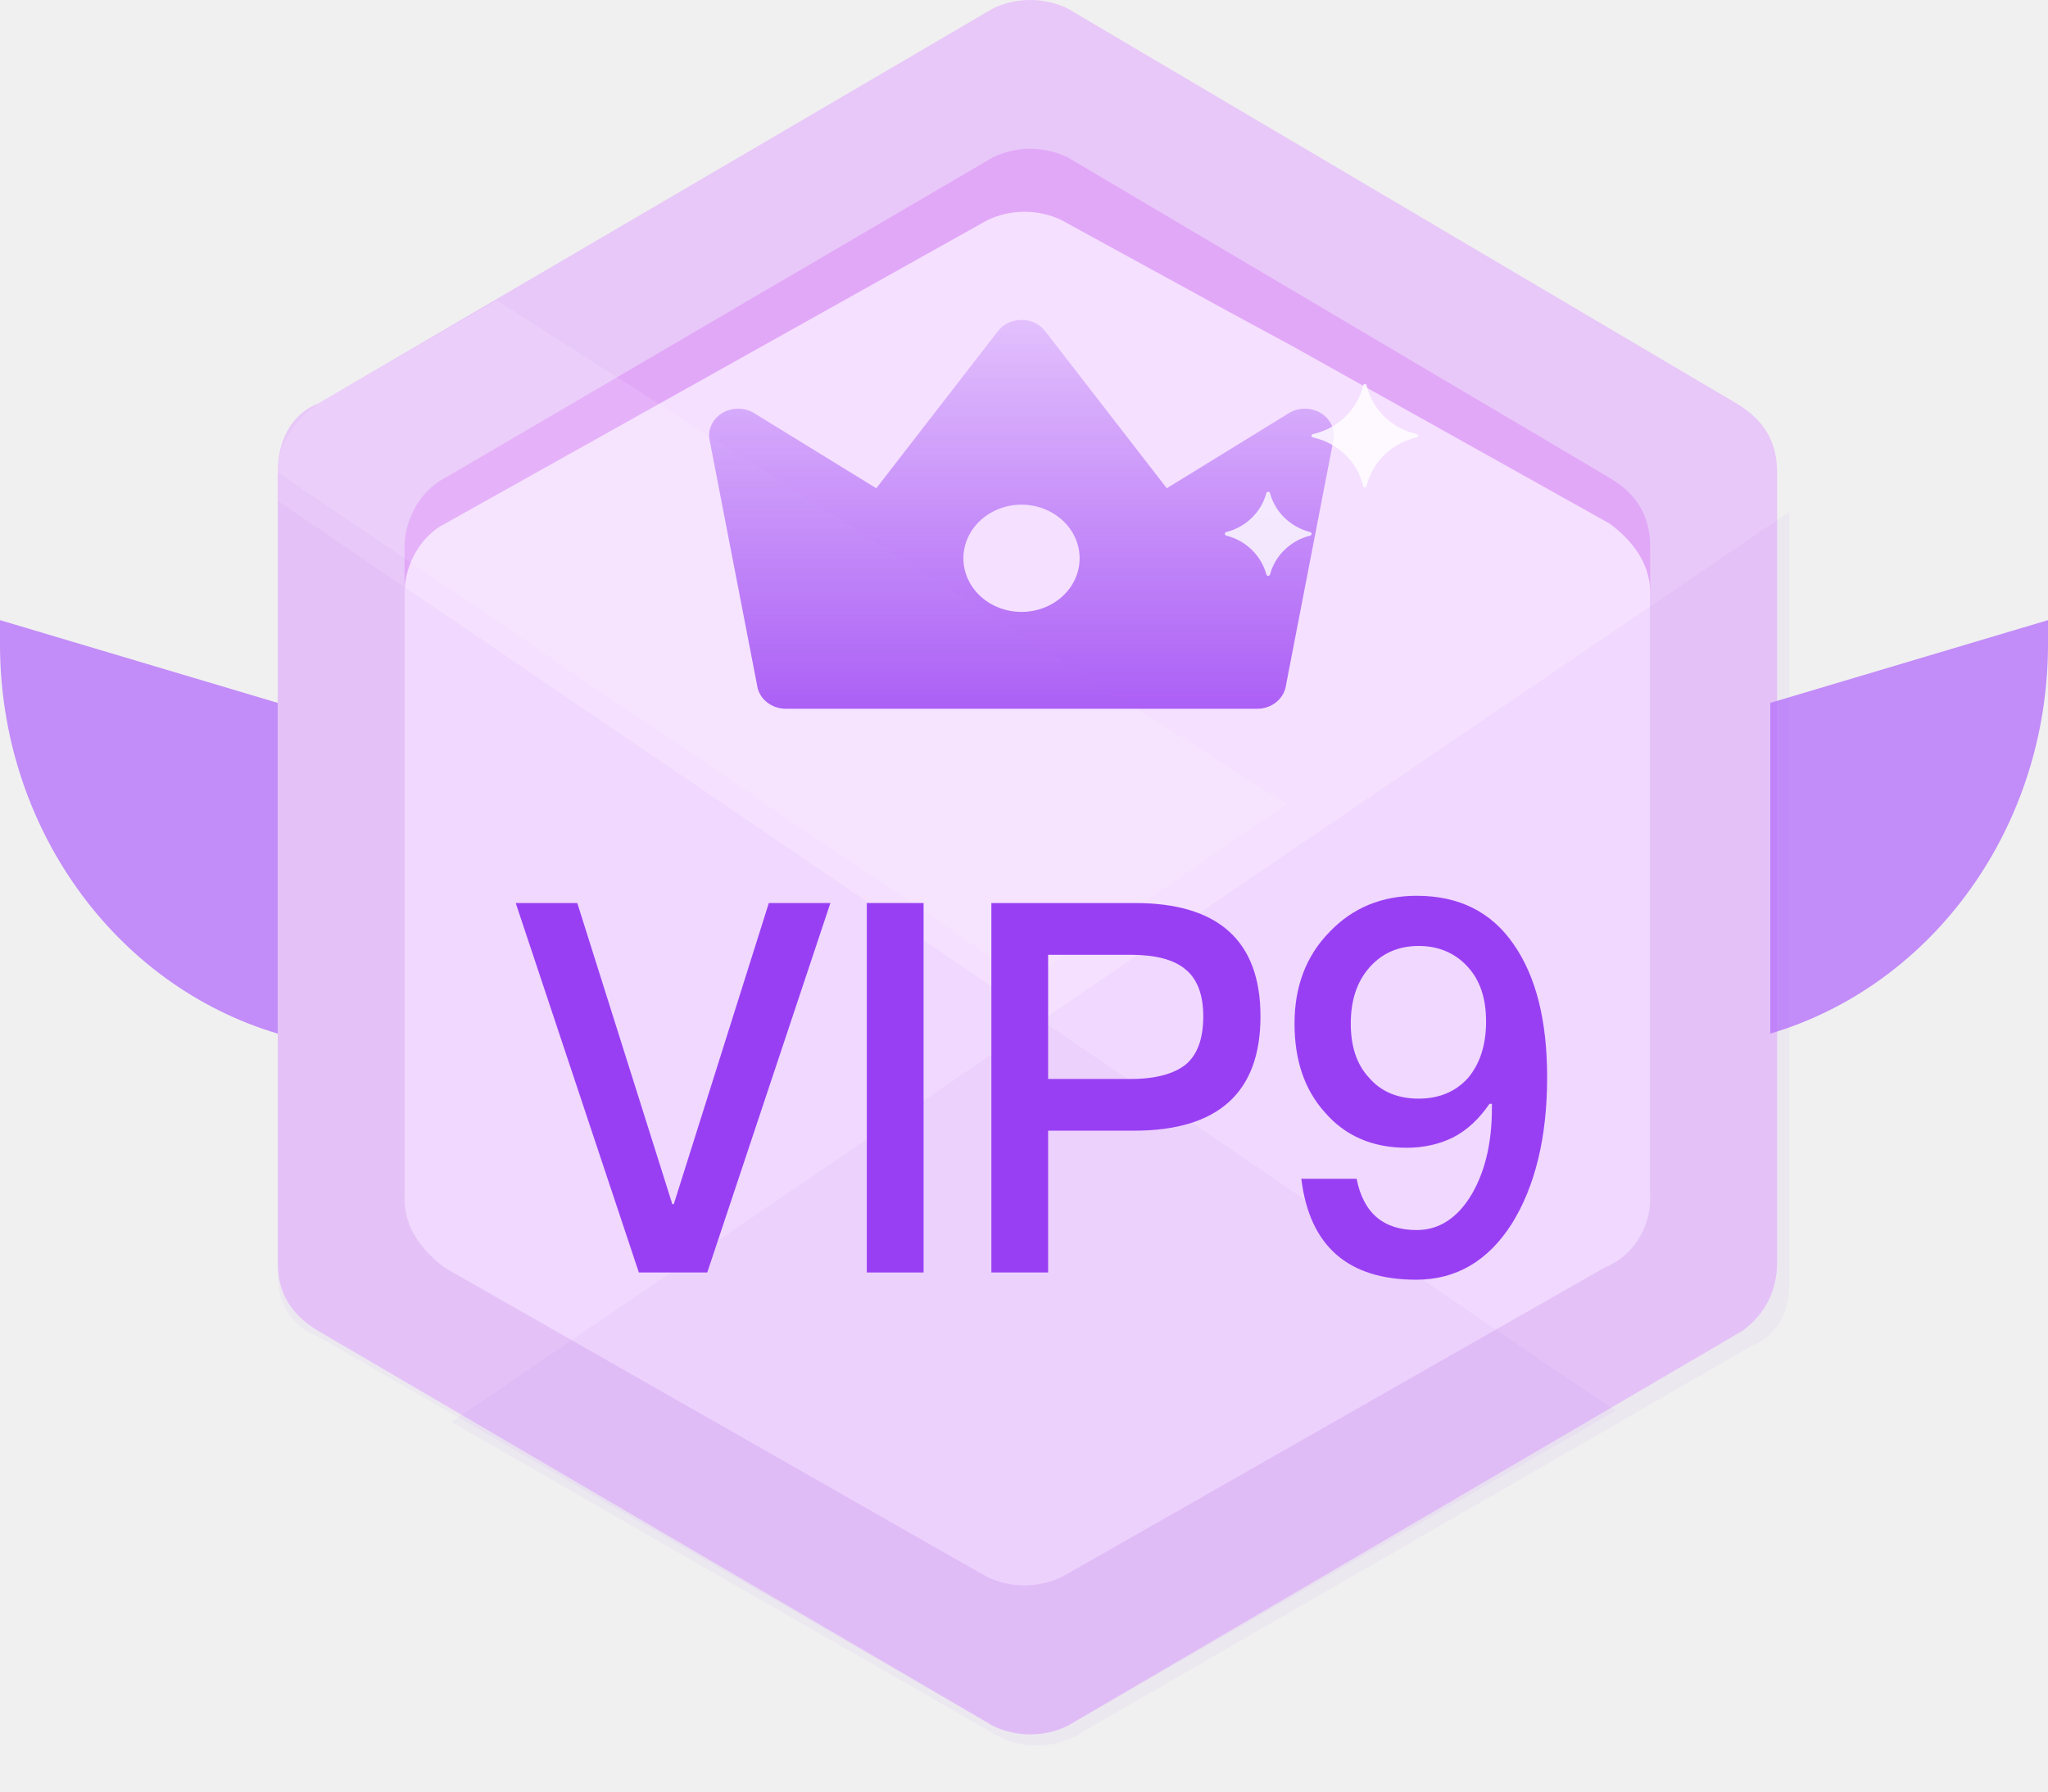
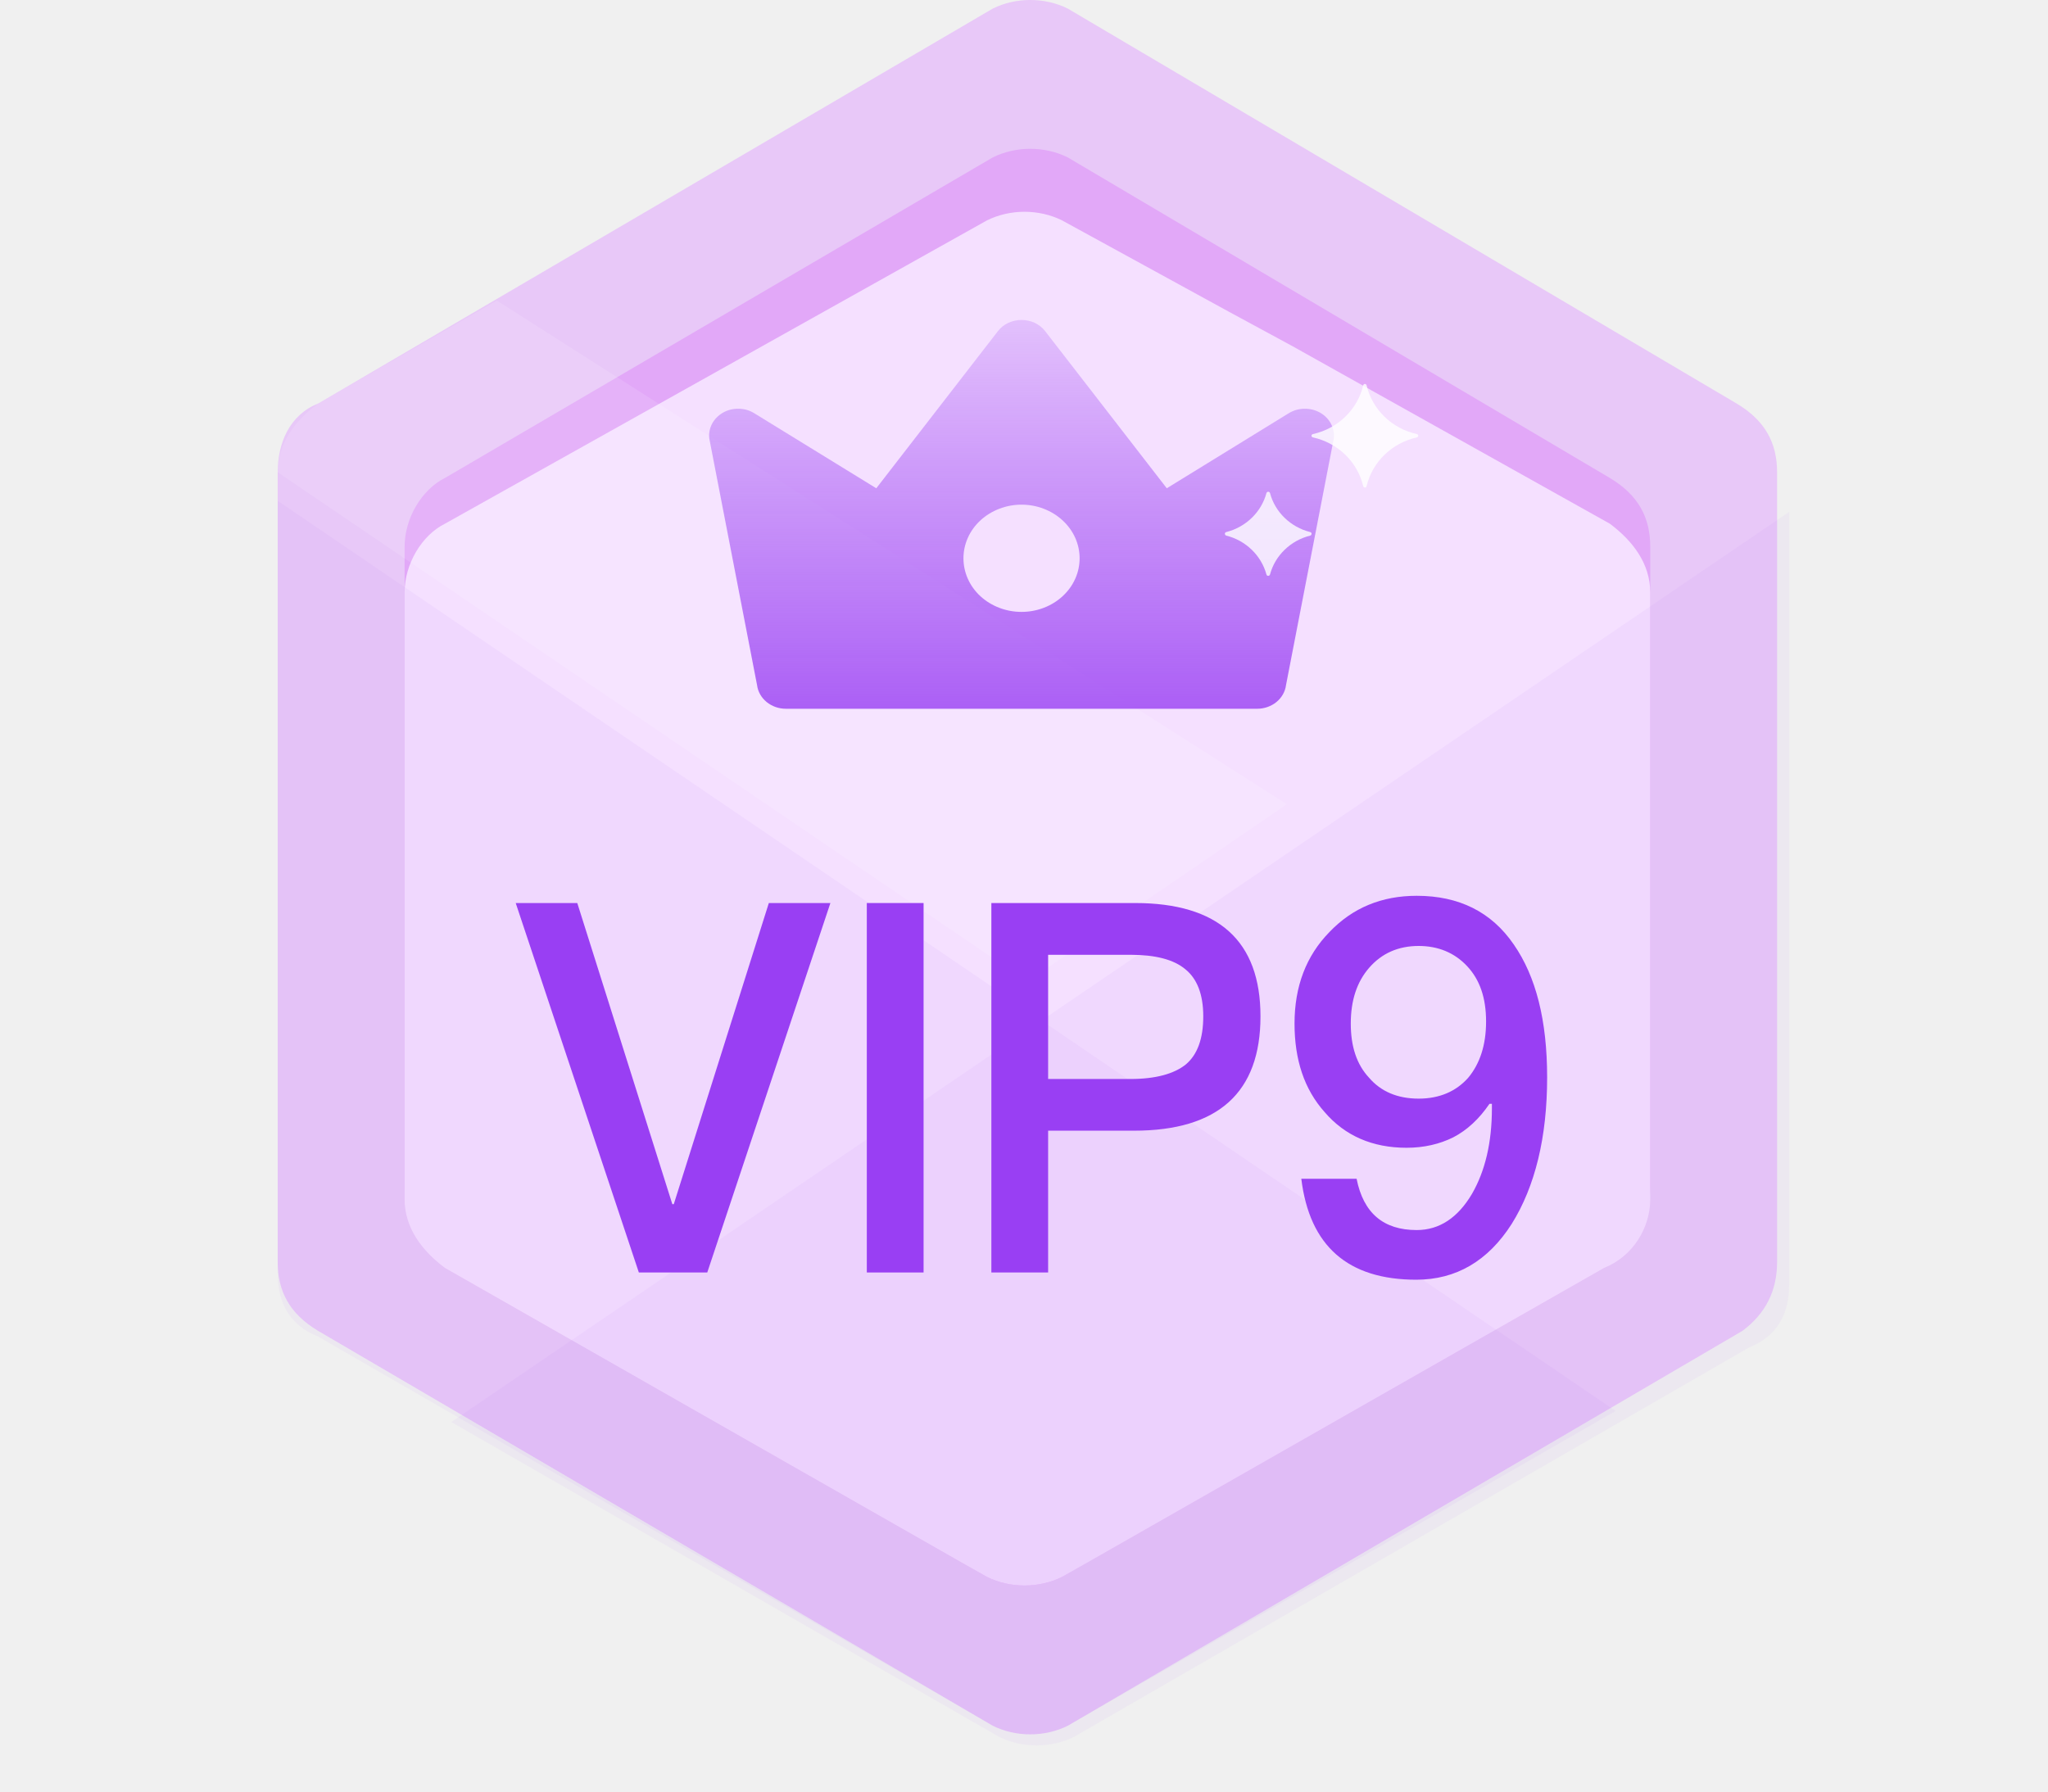
<svg xmlns="http://www.w3.org/2000/svg" width="32" height="28" viewBox="0 0 32 28" fill="none">
  <path d="M27.767 19.725V7.38C27.767 6.933 27.587 6.575 27.136 6.307L16.684 0.134C16.323 -0.045 15.873 -0.045 15.512 0.134L4.97 6.307C4.519 6.486 4.339 6.933 4.339 7.38V19.725C4.339 20.172 4.519 20.53 4.97 20.799L15.512 26.971C15.873 27.15 16.323 27.15 16.684 26.971L27.226 20.799C27.587 20.53 27.767 20.172 27.767 19.725Z" fill="#E8C8F8" />
-   <path d="M25.784 18.562V8.543C25.784 8.096 25.604 7.738 25.154 7.47L16.684 2.46C16.323 2.281 15.873 2.281 15.512 2.46L6.952 7.47C6.592 7.649 6.321 8.096 6.321 8.543V18.562C6.321 19.01 6.502 19.367 6.952 19.636L15.422 24.645C15.783 24.824 16.233 24.824 16.593 24.645L25.064 19.636C25.514 19.367 25.784 19.01 25.784 18.562Z" fill="#E2A8F8" />
-   <path d="M25.784 18.741V9.259C25.784 8.812 25.514 8.454 25.154 8.185L20.198 5.412L19.206 4.875L16.593 3.444C16.233 3.265 15.783 3.265 15.422 3.444L6.952 8.185C6.592 8.364 6.321 8.812 6.321 9.259V18.741C6.321 19.189 6.592 19.546 6.952 19.815L15.422 24.645C15.783 24.824 16.233 24.824 16.593 24.645L25.064 19.815C25.514 19.636 25.784 19.189 25.784 18.741Z" fill="#F5E0FF" />
+   <path d="M25.785 18.562V8.543C25.785 8.096 25.604 7.738 25.154 7.47L16.684 2.46C16.323 2.281 15.873 2.281 15.512 2.46L6.952 7.47C6.592 7.649 6.322 8.096 6.322 8.543V18.562C6.322 19.01 6.502 19.367 6.952 19.636L15.422 24.645C15.783 24.824 16.233 24.824 16.594 24.645L25.064 19.636C25.514 19.367 25.785 19.01 25.785 18.562Z" fill="#E2A8F8" />
+   <path d="M25.785 18.741V9.259C25.785 8.812 25.514 8.454 25.154 8.185L20.198 5.412L19.207 4.875L16.594 3.444C16.233 3.265 15.783 3.265 15.422 3.444L6.952 8.185C6.592 8.364 6.322 8.812 6.322 9.259V18.741C6.322 19.189 6.592 19.546 6.952 19.815L15.422 24.645C15.783 24.824 16.233 24.824 16.594 24.645L25.064 19.815C25.514 19.636 25.785 19.189 25.785 18.741Z" fill="#F5E0FF" />
  <path opacity="0.05" d="M4.339 7.827V19.904C4.339 20.351 4.519 20.709 4.97 20.888L15.512 26.971C15.873 27.15 16.323 27.15 16.684 26.971L25.244 22.051L4.339 7.827Z" fill="#993FF3" />
  <path opacity="0.12" d="M7.763 4.697L4.97 6.307C4.609 6.575 4.339 6.933 4.339 7.38L16.053 15.342L20.108 12.569L7.763 4.697Z" fill="white" />
-   <path opacity="0.05" d="M27.956 8V20.077C27.956 20.524 27.775 20.882 27.325 21.061L16.782 27.144C16.422 27.323 15.971 27.323 15.611 27.144L7.051 22.224L27.956 8Z" fill="#993FF3" />
-   <path d="M11.785 6.458L13.692 7.631L15.592 5.176C15.634 5.121 15.689 5.077 15.753 5.046C15.818 5.016 15.889 5 15.961 5C16.033 5 16.105 5.016 16.169 5.046C16.233 5.077 16.289 5.121 16.331 5.176L18.231 7.631L20.137 6.458C20.209 6.413 20.294 6.389 20.38 6.388C20.467 6.386 20.552 6.408 20.626 6.449C20.7 6.491 20.759 6.552 20.797 6.624C20.835 6.696 20.85 6.776 20.839 6.856L20.094 10.707C20.081 10.809 20.027 10.903 19.944 10.971C19.861 11.039 19.754 11.077 19.643 11.077H12.279C12.168 11.077 12.061 11.039 11.978 10.971C11.895 10.903 11.842 10.809 11.829 10.707L11.083 6.855C11.073 6.776 11.088 6.695 11.125 6.623C11.163 6.552 11.223 6.491 11.296 6.449C11.37 6.407 11.456 6.386 11.542 6.388C11.629 6.389 11.713 6.413 11.785 6.458ZM15.961 9.563C16.202 9.563 16.433 9.475 16.603 9.318C16.773 9.161 16.869 8.948 16.869 8.725C16.869 8.503 16.773 8.29 16.603 8.133C16.433 7.976 16.202 7.887 15.961 7.887C15.72 7.887 15.489 7.976 15.319 8.133C15.149 8.29 15.053 8.503 15.053 8.725C15.053 8.948 15.149 9.161 15.319 9.318C15.489 9.475 15.72 9.563 15.961 9.563Z" fill="url(#paint0_linear_8344_15178)" />
-   <path opacity="0.8" d="M22.139 6.784C21.748 6.698 21.442 6.4 21.353 6.022C21.345 5.993 21.307 5.993 21.3 6.022C21.211 6.4 20.904 6.698 20.514 6.784C20.484 6.792 20.484 6.828 20.514 6.836C20.905 6.922 21.211 7.22 21.3 7.598C21.308 7.627 21.346 7.627 21.353 7.598C21.442 7.22 21.749 6.922 22.139 6.836C22.167 6.828 22.167 6.79 22.139 6.784ZM20.471 8.315C20.165 8.238 19.923 8.004 19.844 7.707C19.836 7.678 19.796 7.678 19.787 7.707C19.708 8.004 19.466 8.238 19.161 8.315C19.13 8.322 19.13 8.361 19.161 8.371C19.466 8.447 19.708 8.682 19.787 8.978C19.795 9.007 19.835 9.007 19.844 8.978C19.923 8.682 20.165 8.447 20.471 8.371C20.501 8.361 20.501 8.322 20.471 8.315Z" fill="white" />
+   <path opacity="0.05" d="M27.956 8V20.077C27.956 20.524 27.776 20.882 27.325 21.061L16.782 27.144C16.422 27.323 15.972 27.323 15.611 27.144L7.051 22.224L27.956 8Z" fill="#993FF3" />
+   <path d="M11.785 6.458L13.692 7.631L15.592 5.176C15.634 5.121 15.689 5.077 15.754 5.046C15.818 5.016 15.889 5 15.961 5C16.034 5 16.105 5.016 16.169 5.046C16.233 5.077 16.289 5.121 16.331 5.176L18.231 7.631L20.137 6.458C20.21 6.413 20.294 6.389 20.381 6.388C20.467 6.386 20.553 6.408 20.626 6.449C20.7 6.491 20.76 6.552 20.797 6.624C20.835 6.696 20.85 6.776 20.84 6.856L20.094 10.707C20.081 10.809 20.028 10.903 19.945 10.971C19.862 11.039 19.754 11.077 19.643 11.077H12.28C12.168 11.077 12.061 11.039 11.978 10.971C11.895 10.903 11.842 10.809 11.829 10.707L11.083 6.855C11.073 6.776 11.088 6.695 11.126 6.623C11.164 6.552 11.223 6.491 11.297 6.449C11.37 6.407 11.456 6.386 11.542 6.388C11.629 6.389 11.713 6.413 11.785 6.458ZM15.961 9.563C16.202 9.563 16.433 9.475 16.603 9.318C16.774 9.161 16.869 8.948 16.869 8.725C16.869 8.503 16.774 8.29 16.603 8.133C16.433 7.976 16.202 7.887 15.961 7.887C15.721 7.887 15.49 7.976 15.319 8.133C15.149 8.29 15.054 8.503 15.054 8.725C15.054 8.948 15.149 9.161 15.319 9.318C15.49 9.475 15.721 9.563 15.961 9.563Z" fill="url(#paint0_linear_8460_22988)" />
+   <path opacity="0.8" d="M22.139 6.784C21.748 6.698 21.442 6.4 21.353 6.022C21.345 5.993 21.307 5.993 21.3 6.022C21.212 6.4 20.904 6.698 20.515 6.784C20.484 6.792 20.484 6.828 20.515 6.836C20.905 6.922 21.212 7.22 21.3 7.598C21.308 7.627 21.346 7.627 21.353 7.598C21.442 7.22 21.749 6.922 22.139 6.836C22.167 6.828 22.167 6.79 22.139 6.784ZM20.471 8.315C20.165 8.238 19.923 8.004 19.844 7.707C19.836 7.678 19.796 7.678 19.788 7.707C19.708 8.004 19.466 8.238 19.161 8.315C19.131 8.322 19.131 8.361 19.161 8.371C19.466 8.447 19.708 8.682 19.788 8.978C19.795 9.007 19.835 9.007 19.844 8.978C19.923 8.682 20.165 8.447 20.471 8.371C20.501 8.361 20.501 8.322 20.471 8.315Z" fill="white" />
  <path d="M8.058 14.113H9.02L10.505 18.819H10.528L12.013 14.113H12.975L11.051 19.887H9.982L8.058 14.113Z" fill="#993FF3" />
  <path d="M13.544 14.113H14.431V19.887H13.544V14.113Z" fill="#993FF3" />
  <path d="M15.49 14.113H17.733C19.036 14.113 19.695 14.704 19.695 15.884C19.695 17.073 19.036 17.671 17.718 17.671H16.377V19.887H15.49V14.113ZM16.377 14.922V16.863H17.665C18.058 16.863 18.346 16.782 18.528 16.636C18.71 16.483 18.801 16.232 18.801 15.884C18.801 15.536 18.702 15.294 18.521 15.148C18.339 14.995 18.051 14.922 17.665 14.922H16.377Z" fill="#993FF3" />
  <path d="M22.136 14C22.796 14 23.303 14.251 23.652 14.76C24 15.261 24.174 15.949 24.174 16.838C24.174 17.776 23.985 18.544 23.621 19.127C23.25 19.709 22.75 20 22.129 20C21.061 20 20.462 19.474 20.333 18.423H21.197C21.303 18.957 21.614 19.224 22.136 19.224C22.492 19.224 22.78 19.03 23 18.658C23.205 18.302 23.311 17.857 23.311 17.323V17.251H23.273C23.114 17.485 22.924 17.663 22.705 17.776C22.492 17.881 22.25 17.938 21.977 17.938C21.447 17.938 21.015 17.752 20.697 17.38C20.379 17.024 20.227 16.563 20.227 15.997C20.227 15.415 20.409 14.938 20.773 14.566C21.136 14.186 21.591 14 22.136 14ZM22.167 14.784C21.849 14.784 21.591 14.898 21.394 15.124C21.197 15.35 21.106 15.642 21.106 15.997C21.106 16.353 21.197 16.636 21.394 16.846C21.576 17.057 21.833 17.17 22.167 17.17C22.492 17.17 22.75 17.057 22.939 16.846C23.121 16.628 23.22 16.337 23.22 15.965C23.22 15.593 23.121 15.31 22.924 15.1C22.727 14.889 22.47 14.784 22.167 14.784Z" fill="#993FF3" />
-   <path opacity="0.8" d="M0 9.692L4.339 10.985V16.154C1.774 15.39 0 12.902 0 10.069V9.692Z" fill="#B773FB" />
-   <path opacity="0.8" d="M32 9.692L27.661 10.985V16.154C30.227 15.39 32 12.902 32 10.069V9.692Z" fill="#B773FB" />
  <defs>
-     <linearGradient id="paint0_linear_8344_15178" x1="15.961" y1="5" x2="15.961" y2="13.077" gradientUnits="userSpaceOnUse">
+     <linearGradient id="paint0_linear_8460_22988" x1="15.961" y1="5" x2="15.961" y2="13.077" gradientUnits="userSpaceOnUse">
      <stop stop-color="#993FF3" stop-opacity="0.2" />
      <stop offset="1" stop-color="#993FF3" />
    </linearGradient>
  </defs>
</svg>
